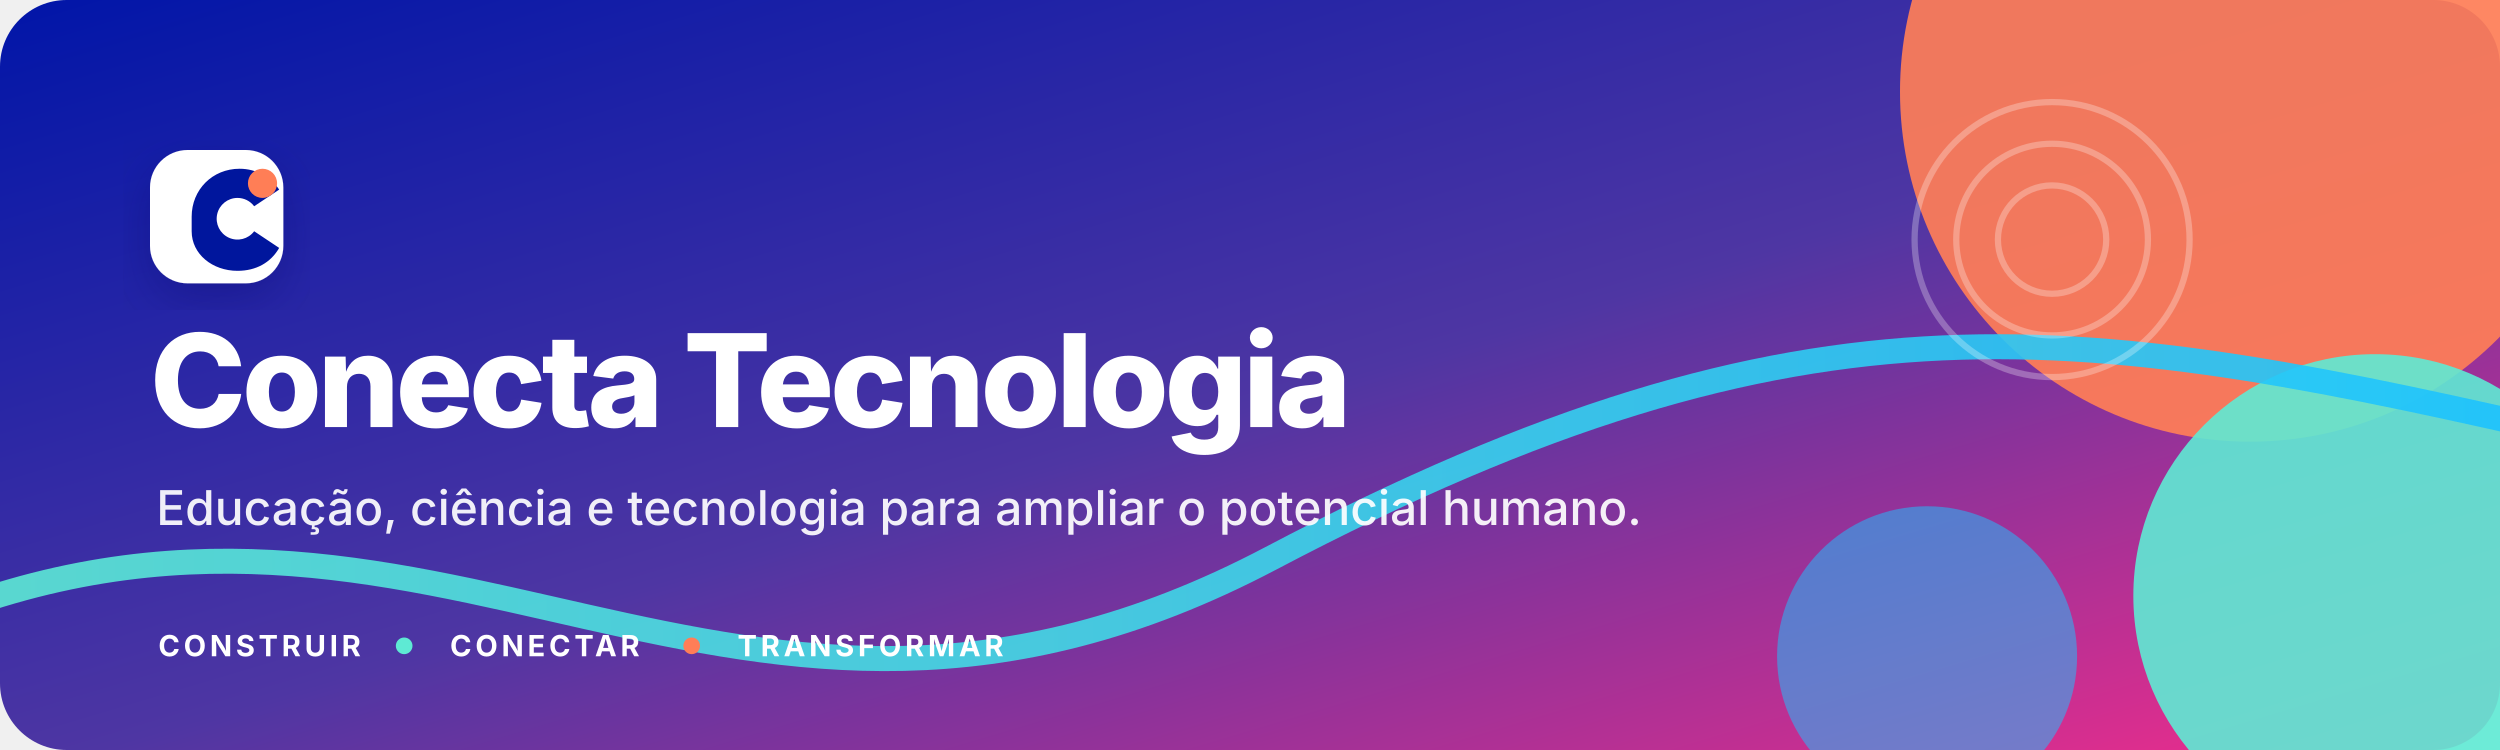
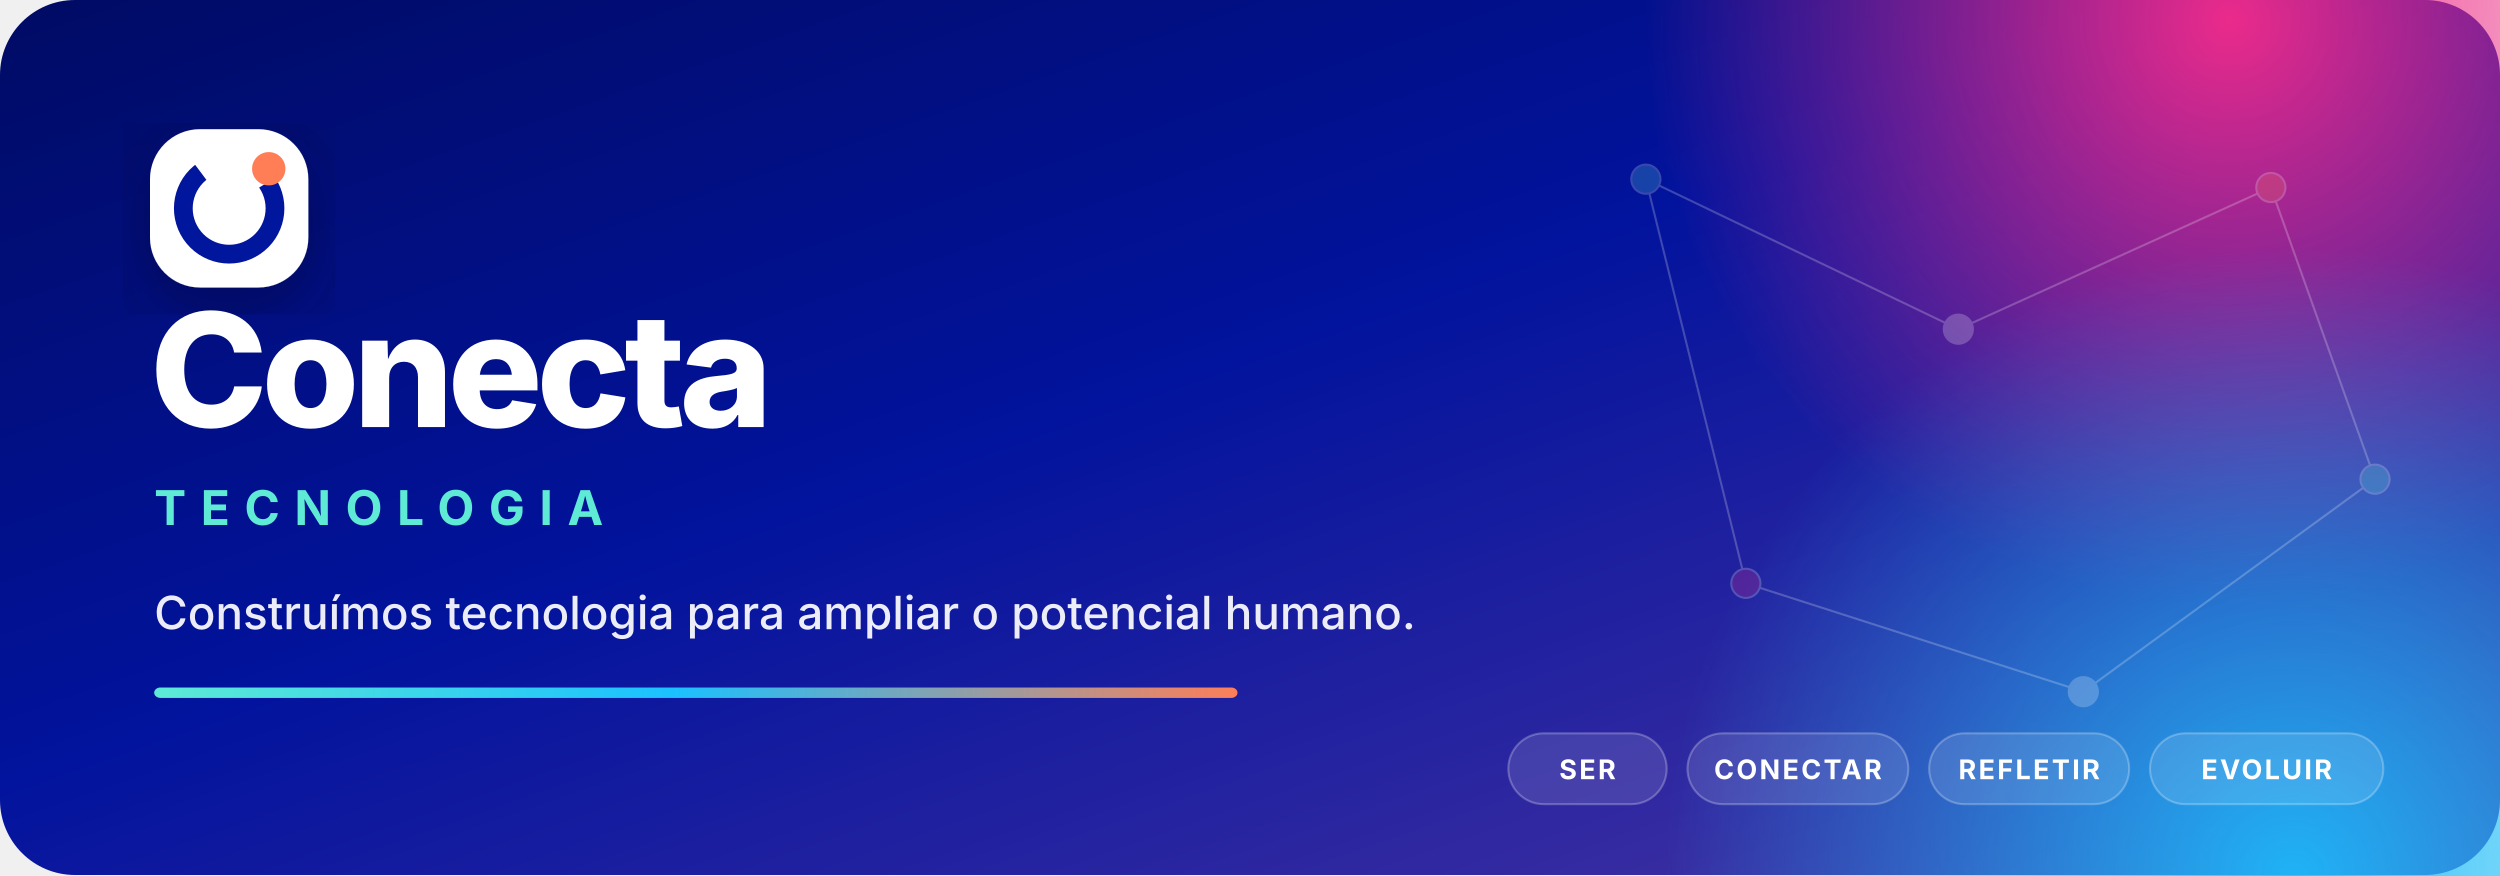
- <svg xmlns="http://www.w3.org/2000/svg" width="1200" height="360" viewBox="0 0 1200 360" role="img" aria-labelledby="title desc">
+ <svg xmlns="http://www.w3.org/2000/svg" width="1200" height="420" viewBox="0 0 1200 420" role="img" aria-labelledby="title desc">
  <defs>
-     <linearGradient id="bg" x1="0" y1="0" x2="1" y2="1">
-       <stop offset="0" stop-color="#0015A8" />
-       <stop offset="0.52" stop-color="#4E36A3" />
-       <stop offset="1" stop-color="#F72C8A" />
+     <linearGradient id="background" x1="0" y1="0" x2="1" y2="1">
+       <stop offset="0" stop-color="#000B64" />
+       <stop offset=".45" stop-color="#02139D" />
+       <stop offset="1" stop-color="#4E36A3" />
    </linearGradient>
-     <linearGradient id="line" x1="0" y1="0" x2="1" y2="0">
+     <radialGradient id="glowPink">
+       <stop stop-color="#F72C8A" stop-opacity=".95" />
+       <stop offset="1" stop-color="#F72C8A" stop-opacity="0" />
+     </radialGradient>
+     <radialGradient id="glowCyan">
+       <stop stop-color="#1BC1FF" stop-opacity=".9" />
+       <stop offset="1" stop-color="#1BC1FF" stop-opacity="0" />
+     </radialGradient>
+     <linearGradient id="accent" x1="0" y1="0" x2="1" y2="0">
      <stop stop-color="#5EEAD4" />
-       <stop offset="1" stop-color="#1BC1FF" />
+       <stop offset=".48" stop-color="#1BC1FF" />
+       <stop offset="1" stop-color="#FF7E57" />
    </linearGradient>
-     <filter id="shadow" x="-20%" y="-20%" width="140%" height="140%">
-       <feDropShadow dx="0" dy="8" stdDeviation="12" flood-color="#00115F" flood-opacity=".28" />
+     <filter id="shadow">
+       <feDropShadow dx="0" dy="10" stdDeviation="18" flood-color="#00052F" flood-opacity=".45" />
    </filter>
  </defs>
-   <rect width="1200" height="360" rx="32" fill="url(#bg)" />
-   <circle cx="1080" cy="44" r="168" fill="#FF7E57" opacity=".92" />
-   <circle cx="1140" cy="286" r="116" fill="#5EEAD4" opacity=".9" />
-   <circle cx="925" cy="315" r="72" fill="#1BC1FF" opacity=".52" />
-   <path d="M-40 300 C210 195 350 405 610 268 S1000 155 1240 210" fill="none" stroke="url(#line)" stroke-width="12" stroke-linecap="round" opacity=".9" />
-   <g fill="none" stroke="#fff" stroke-width="3" opacity=".28">
-     <circle cx="985" cy="115" r="26" />
-     <circle cx="985" cy="115" r="46" />
-     <circle cx="985" cy="115" r="66" />
+   <rect width="1200" height="420" rx="36" fill="url(#background)" />
+   <circle cx="1070" cy="10" r="280" fill="url(#glowPink)" />
+   <circle cx="1100" cy="420" r="300" fill="url(#glowCyan)" />
+   <g opacity=".22" stroke="#fff" fill="none">
+     <path d="M790 86L940 158L1090 90L1140 230L1000 332L838 280Z" />
+     <circle cx="790" cy="86" r="7" fill="#5EEAD4" />
+     <circle cx="940" cy="158" r="7" fill="#fff" />
+     <circle cx="1090" cy="90" r="7" fill="#FF7E57" />
+     <circle cx="1140" cy="230" r="7" fill="#5EEAD4" />
+     <circle cx="1000" cy="332" r="7" fill="#fff" />
+     <circle cx="838" cy="280" r="7" fill="#F72C8A" />
  </g>
-   <g filter="url(#shadow)">
-     <rect x="72" y="72" width="64" height="64" rx="18" fill="#fff" />
-     <path d="M92 104c0-13 10-23 23-23 8 0 15 4 19 10l-12 8a10 10 0 0 0-8-4 10 10 0 1 0 8 16l12 8c-4 7-11 11-20 11-12 0-22-8-22-19z" fill="#02139D" />
-     <circle cx="126" cy="88" r="7" fill="#FF7E57" />
+   <g transform="translate(72 62)" filter="url(#shadow)">
+     <rect width="76" height="76" rx="24" fill="#fff" />
+     <circle cx="38" cy="38" r="22" fill="none" stroke="#02139D" stroke-width="9" stroke-dasharray="102 40" transform="rotate(-34 38 38)" />
+     <circle cx="57" cy="19" r="8" fill="#FF7E57" />
  </g>
-   <text x="72" y="205" fill="#fff" font-family="Inter,Arial,sans-serif" font-size="62" font-weight="800" letter-spacing="-2">Conecta Tecnologia</text>
-   <text x="75" y="252" fill="#fff" font-family="Inter,Arial,sans-serif" font-size="23" font-weight="500" opacity=".92">Educação, ciência e tecnologia para ampliar o potencial humano.</text>
-   <g font-family="Inter,Arial,sans-serif" font-size="14" font-weight="700" letter-spacing="1.8" fill="#fff">
-     <text x="76" y="315">CONSTRUIR</text>
-     <circle cx="194" cy="310" r="4" fill="#5EEAD4" />
-     <text x="216" y="315">CONECTAR</text>
-     <circle cx="332" cy="310" r="4" fill="#FF7E57" />
-     <text x="354" y="315">TRANSFORMAR</text>
+   <text x="72" y="205" font-family="Inter,Montserrat,Arial,sans-serif" font-size="76" font-weight="800" letter-spacing="-3" fill="#fff">Conecta</text>
+   <text x="74" y="252" font-family="Inter,Montserrat,Arial,sans-serif" font-size="23" font-weight="700" letter-spacing="7" fill="#5EEAD4">TECNOLOGIA</text>
+   <text x="74" y="302" font-family="Inter,Montserrat,Arial,sans-serif" font-size="22" font-weight="500" fill="#fff" opacity=".92">Construímos tecnologia para ampliar o potencial humano.</text>
+   <rect x="74" y="330" width="520" height="5" rx="3" fill="url(#accent)" />
+   <g font-family="Inter,Montserrat,Arial,sans-serif" font-size="13" font-weight="700" letter-spacing="1.1">
+     <g transform="translate(724 352)">
+       <rect width="76" height="34" rx="17" fill="#fff" fill-opacity=".12" stroke="#fff" stroke-opacity=".25" />
+       <text x="38" y="22" text-anchor="middle" fill="#fff">SER</text>
+     </g>
+     <g transform="translate(810 352)">
+       <rect width="106" height="34" rx="17" fill="#fff" fill-opacity=".12" stroke="#fff" stroke-opacity=".25" />
+       <text x="53" y="22" text-anchor="middle" fill="#fff">CONECTAR</text>
+     </g>
+     <g transform="translate(926 352)">
+       <rect width="96" height="34" rx="17" fill="#fff" fill-opacity=".12" stroke="#fff" stroke-opacity=".25" />
+       <text x="48" y="22" text-anchor="middle" fill="#fff">REFLETIR</text>
+     </g>
+     <g transform="translate(1032 352)">
+       <rect width="112" height="34" rx="17" fill="#fff" fill-opacity=".12" stroke="#fff" stroke-opacity=".25" />
+       <text x="56" y="22" text-anchor="middle" fill="#fff">EVOLUIR</text>
+     </g>
  </g>
</svg>
